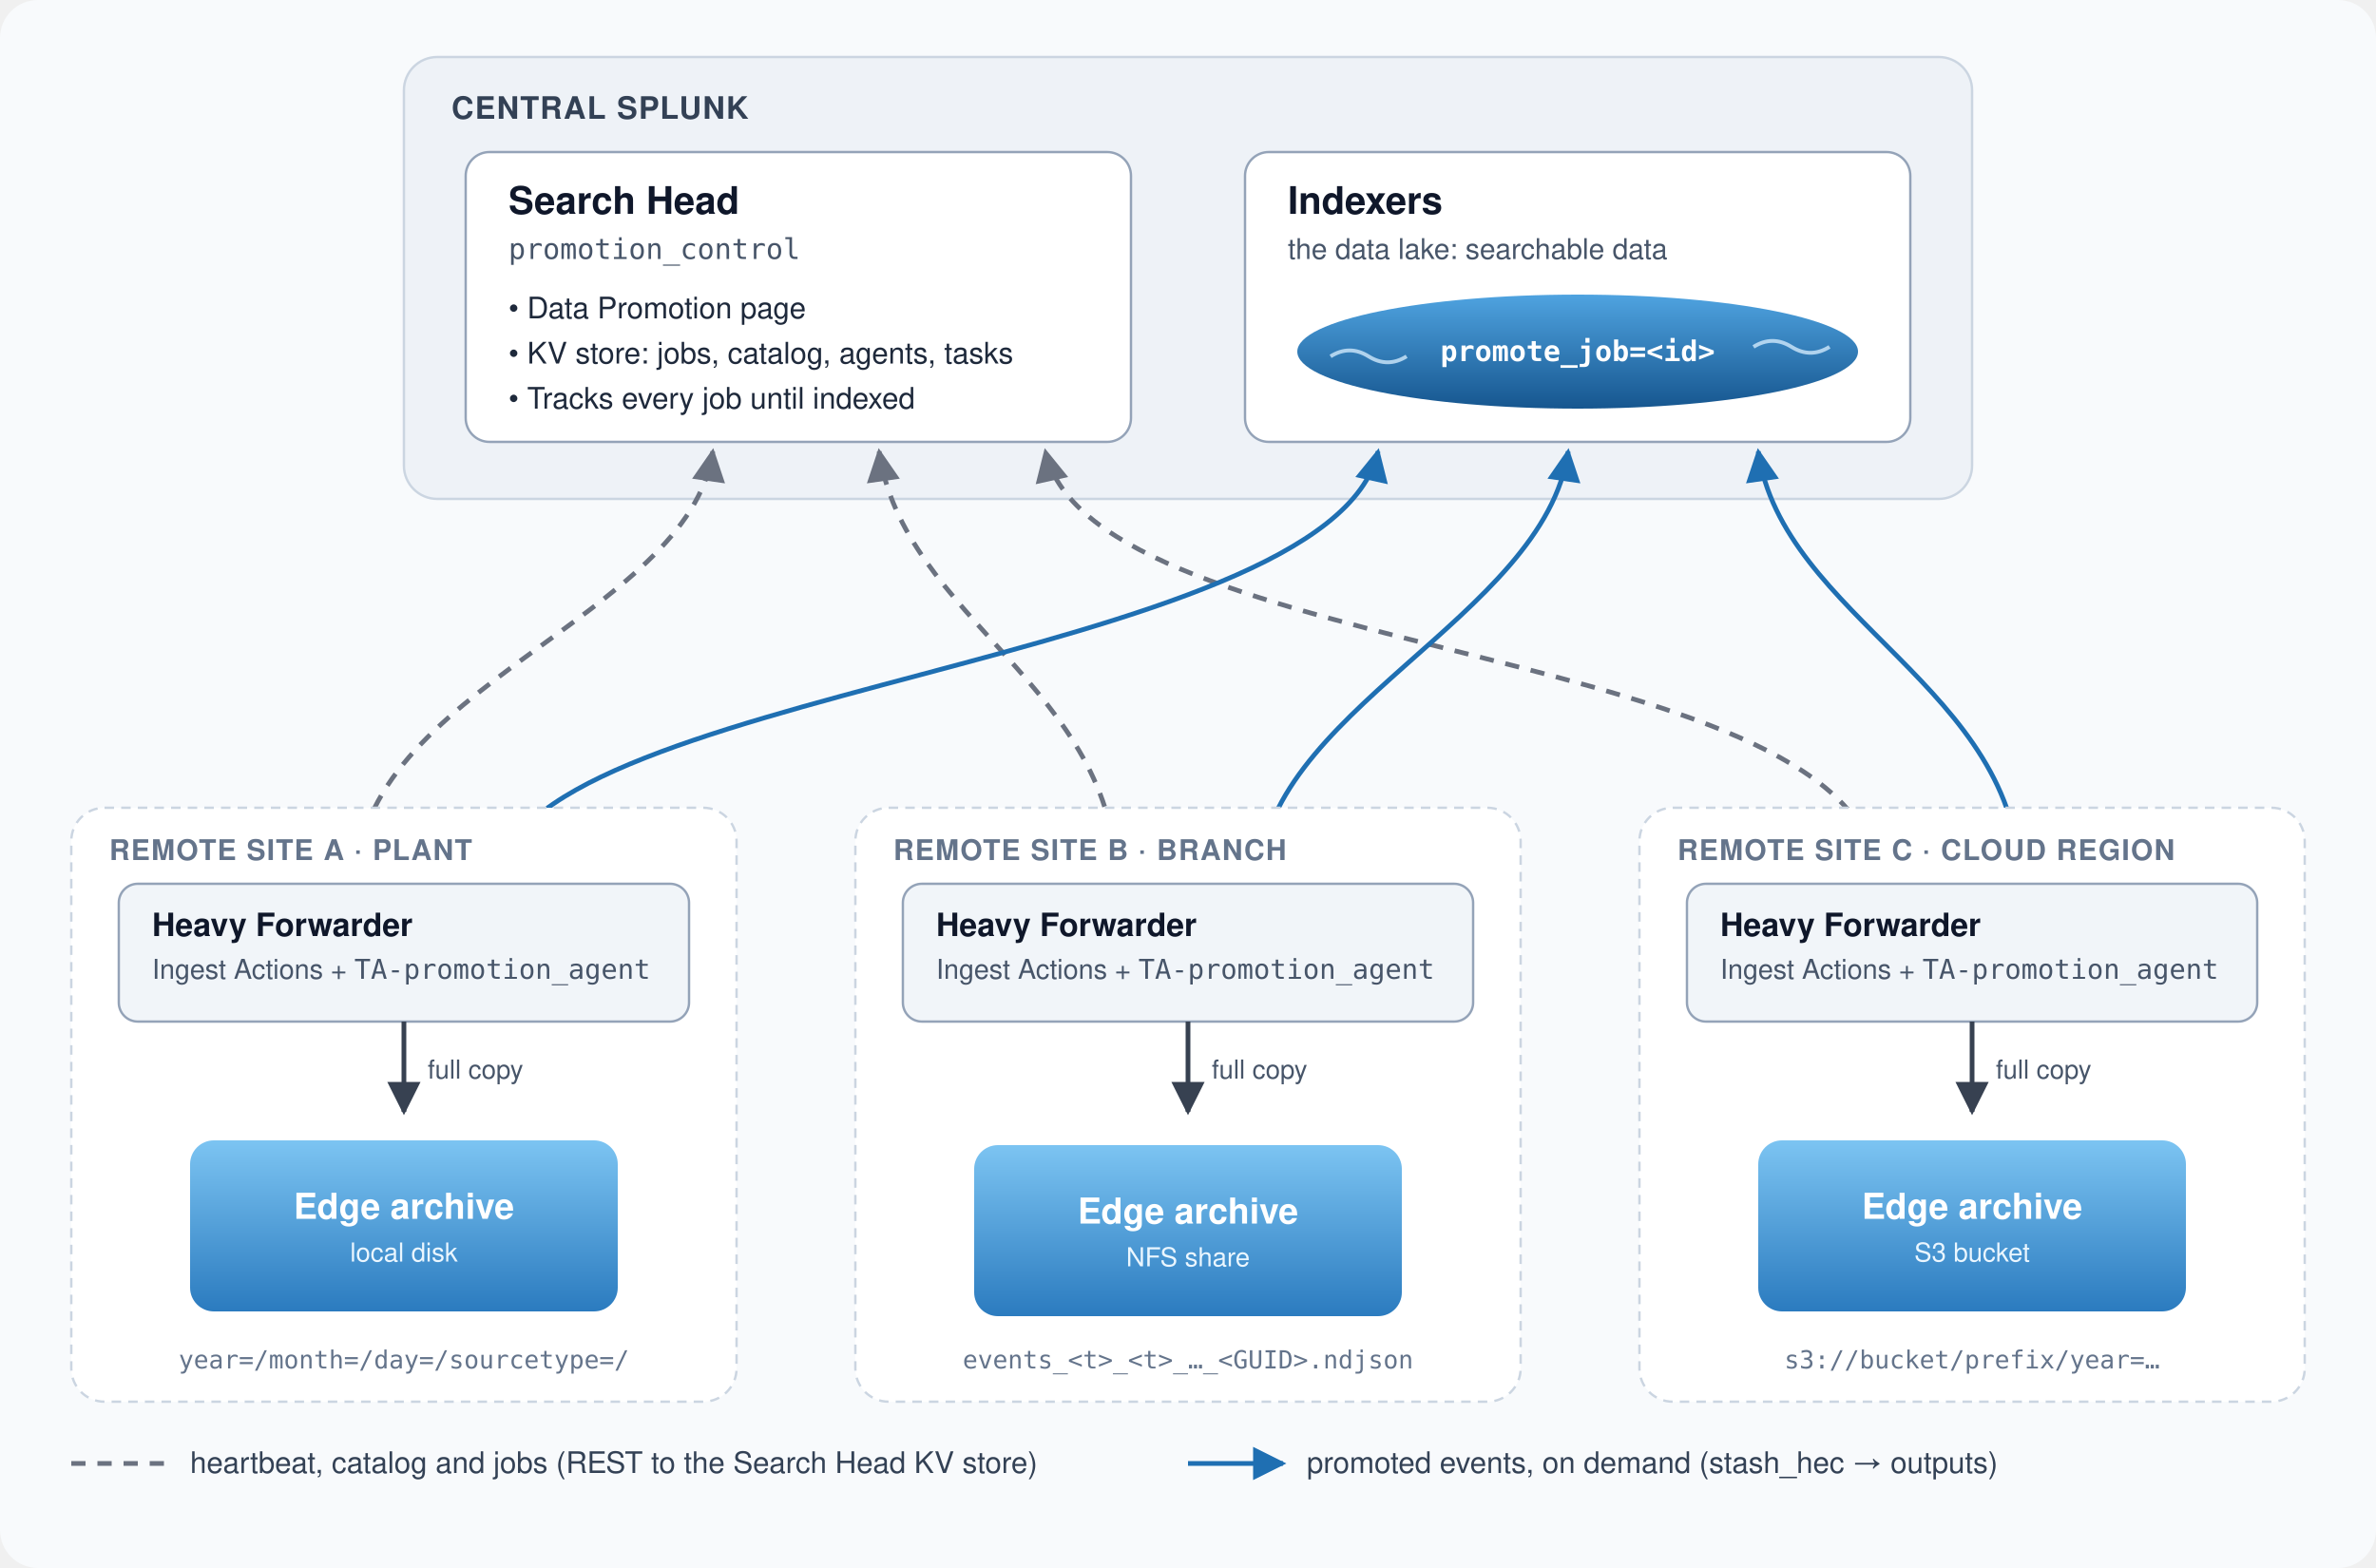
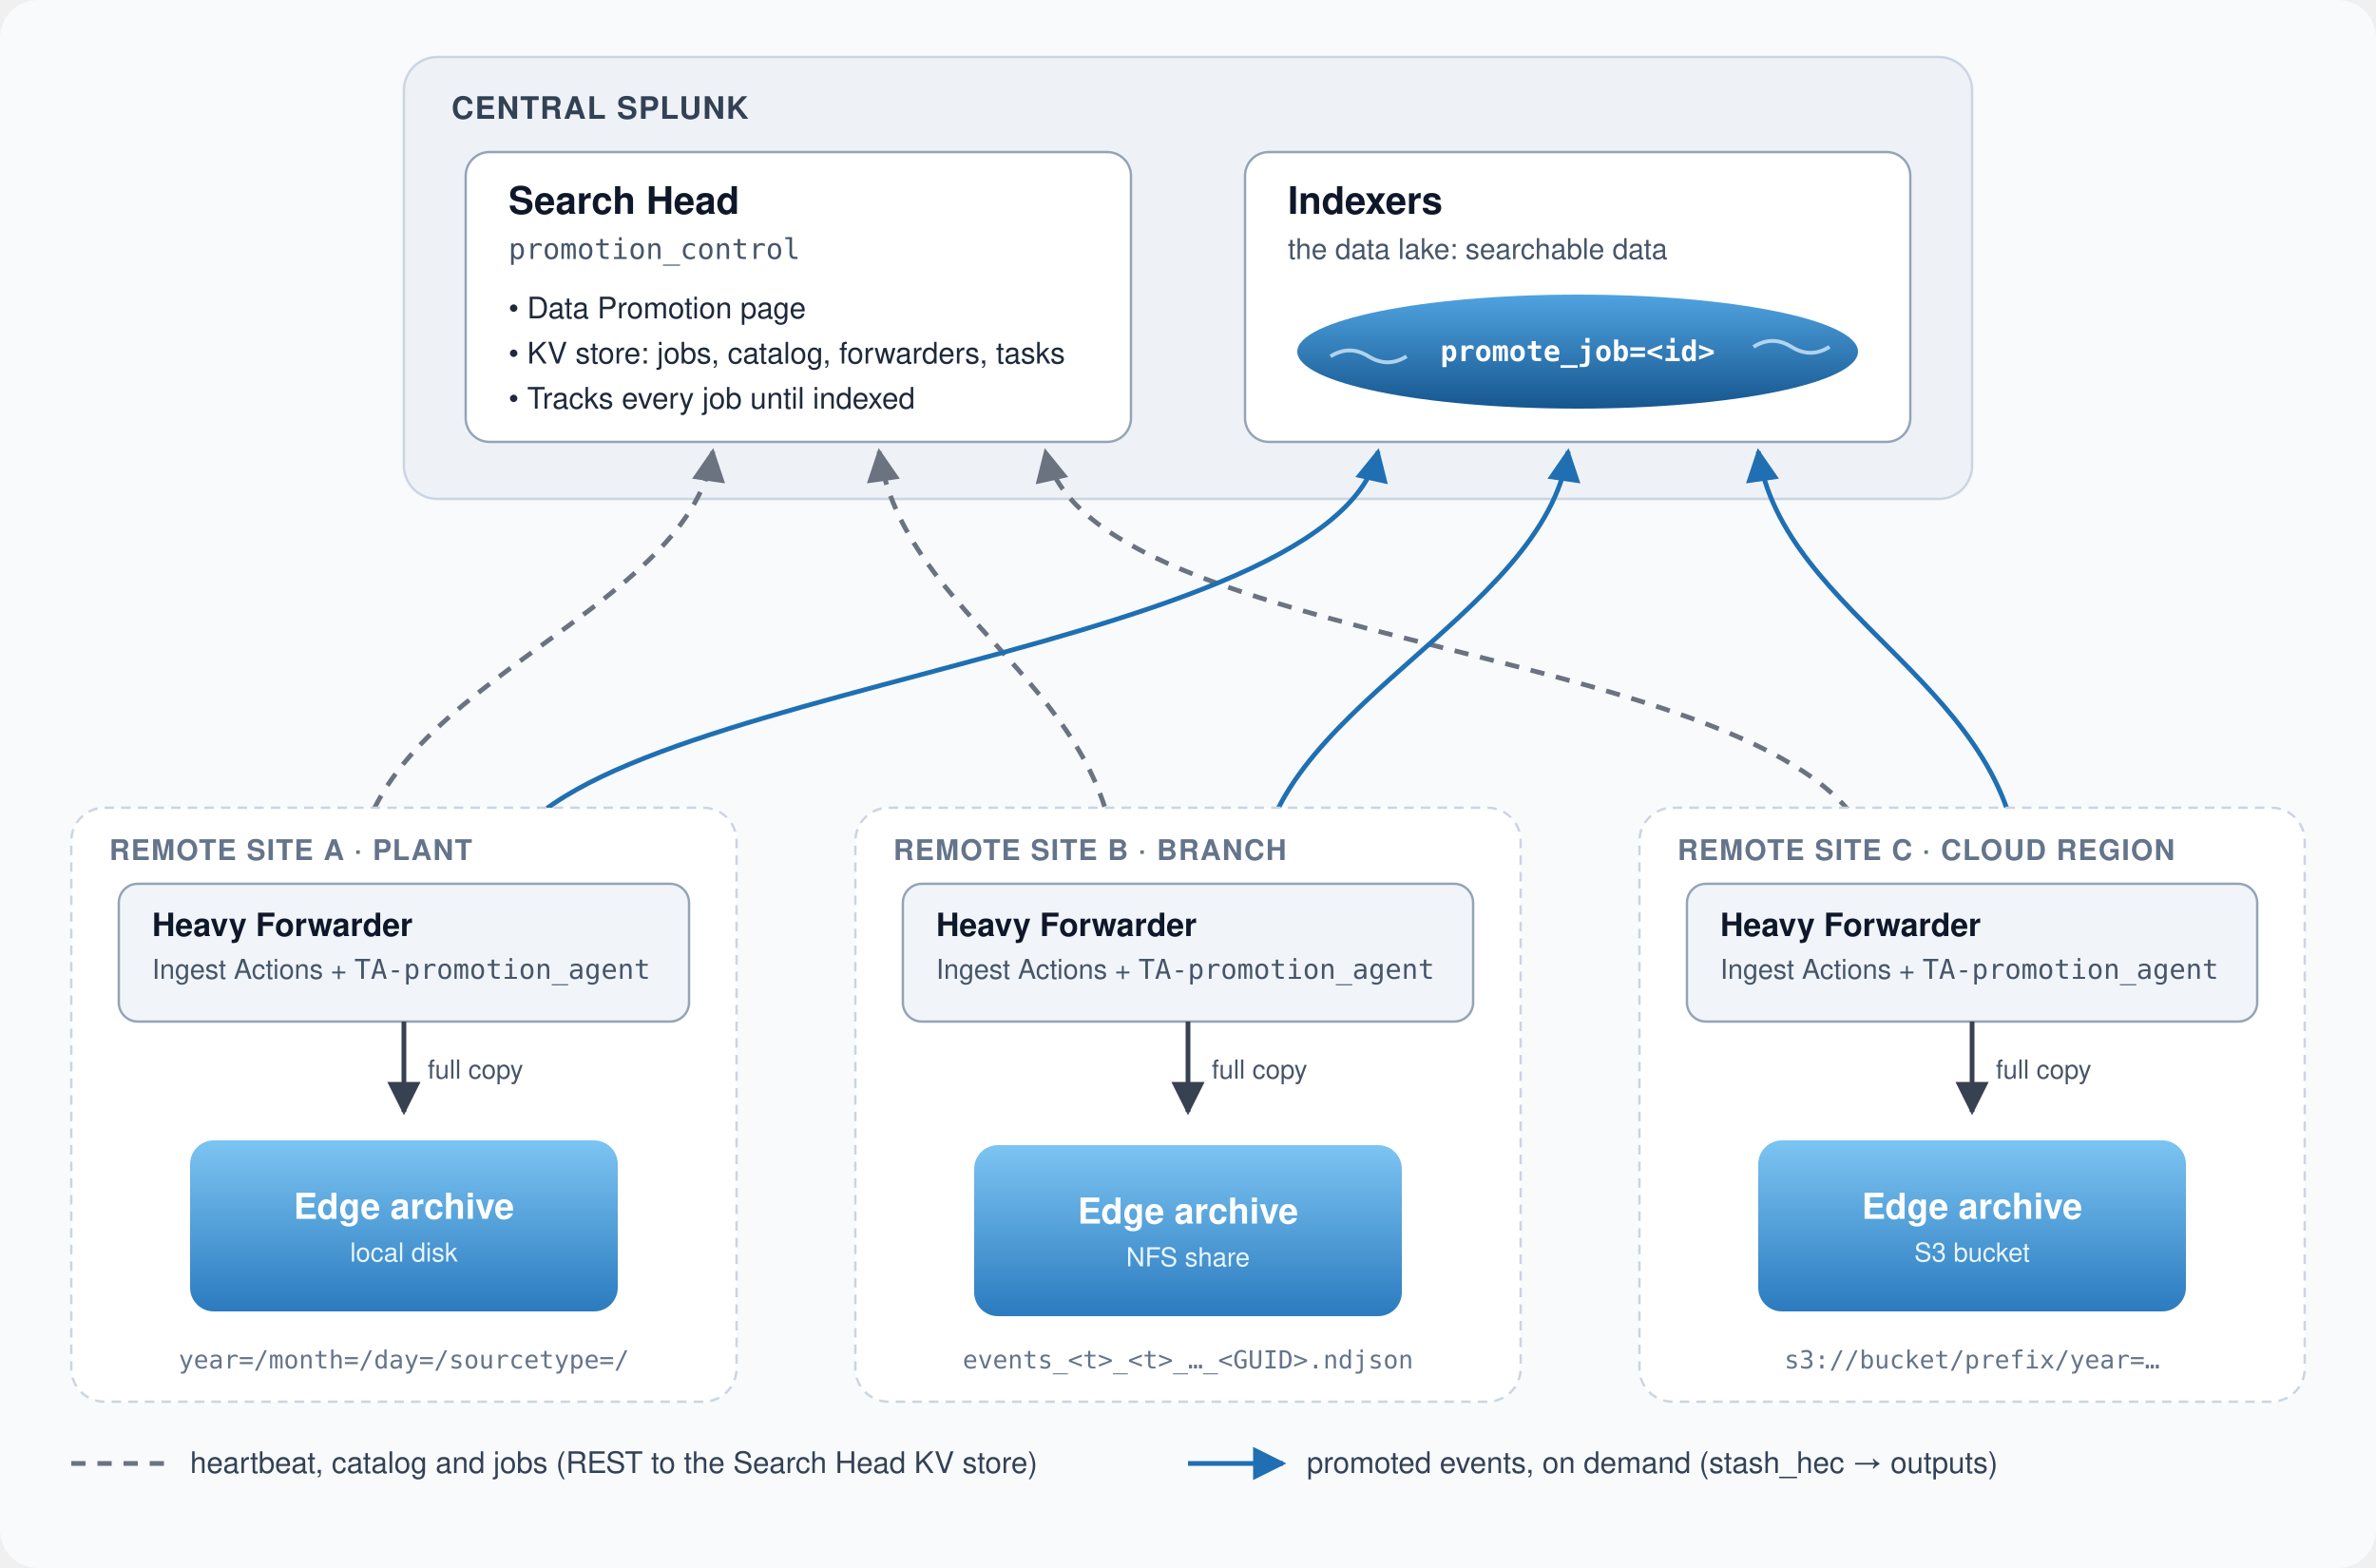
<svg xmlns="http://www.w3.org/2000/svg" width="1000" height="660" viewBox="0 0 1000 660" font-family="-apple-system, BlinkMacSystemFont, 'Segoe UI', Helvetica, Arial, sans-serif" role="img" aria-labelledby="t d">
  <defs>
    <linearGradient id="water" x1="0" y1="0" x2="0" y2="1">
      <stop offset="0" stop-color="#7cc4f2" />
      <stop offset="1" stop-color="#2b7bbf" />
    </linearGradient>
    <linearGradient id="lake" x1="0" y1="0" x2="0" y2="1">
      <stop offset="0" stop-color="#4fa3e0" />
      <stop offset="1" stop-color="#16568f" />
    </linearGradient>
    <marker id="arrData" viewBox="0 0 10 10" refX="9" refY="5" markerWidth="7" markerHeight="7" orient="auto-start-reverse">
      <path d="M0,0 L10,5 L0,10 z" fill="#1f6fb2" />
    </marker>
    <marker id="arrCtl" viewBox="0 0 10 10" refX="9" refY="5" markerWidth="7" markerHeight="7" orient="auto-start-reverse">
      <path d="M0,0 L10,5 L0,10 z" fill="#6b7280" />
    </marker>
    <marker id="arrDown" viewBox="0 0 10 10" refX="9" refY="5" markerWidth="7" markerHeight="7" orient="auto">
      <path d="M0,0 L10,5 L0,10 z" fill="#374151" />
    </marker>
  </defs>
  <rect x="0" y="0" width="1000" height="660" rx="16" fill="#f8fafc" />
  <rect x="170" y="24" width="660" height="186" rx="14" fill="#eef2f7" stroke="#cbd5e1" />
  <text x="190" y="50" font-size="13" font-weight="700" fill="#334155" letter-spacing="0.5">CENTRAL SPLUNK</text>
  <rect x="196" y="64" width="280" height="122" rx="10" fill="#ffffff" stroke="#94a3b8" />
  <text x="214" y="90" font-size="16" font-weight="700" fill="#0f172a">Search Head</text>
  <text x="214" y="109" font-size="12" fill="#475569" font-family="ui-monospace, SFMono-Regular, Menlo, monospace">promotion_control</text>
  <text x="214" y="134" font-size="12.5" fill="#1e293b">• Data Promotion page</text>
-   <text x="214" y="153" font-size="12.5" fill="#1e293b">• KV store: jobs, catalog, agents, tasks</text>
+   <text x="214" y="153" font-size="12.5" fill="#1e293b">• KV store: jobs, catalog, forwarders, tasks</text>
  <text x="214" y="172" font-size="12.5" fill="#1e293b">• Tracks every job until indexed</text>
  <rect x="524" y="64" width="280" height="122" rx="10" fill="#ffffff" stroke="#94a3b8" />
  <text x="542" y="90" font-size="16" font-weight="700" fill="#0f172a">Indexers</text>
  <text x="542" y="109" font-size="12" fill="#475569">the data lake: searchable data</text>
  <ellipse cx="664" cy="148" rx="118" ry="24" fill="url(#lake)" />
  <path d="M560,150 q8,-5 16,0 t16,0" fill="none" stroke="#cfe8fb" stroke-width="1.6" opacity="0.8" />
  <path d="M738,146 q8,-5 16,0 t16,0" fill="none" stroke="#cfe8fb" stroke-width="1.6" opacity="0.8" />
  <text x="664" y="152" font-size="12" font-weight="600" fill="#ffffff" text-anchor="middle" font-family="ui-monospace, SFMono-Regular, Menlo, monospace">promote_job=&lt;id&gt;</text>
  <g fill="none" stroke-width="2">
    <path d="M150,372 C150,290 290,260 300,190" stroke="#6b7280" stroke-dasharray="6 5" marker-start="url(#arrCtl)" marker-end="url(#arrCtl)" />
    <path d="M470,372 C470,290 380,260 370,190" stroke="#6b7280" stroke-dasharray="6 5" marker-start="url(#arrCtl)" marker-end="url(#arrCtl)" />
    <path d="M790,372 C790,270 460,280 440,190" stroke="#6b7280" stroke-dasharray="6 5" marker-start="url(#arrCtl)" marker-end="url(#arrCtl)" />
    <path d="M210,372 C210,290 560,280 580,190" stroke="#1f6fb2" marker-end="url(#arrData)" />
    <path d="M530,372 C530,300 650,260 660,190" stroke="#1f6fb2" marker-end="url(#arrData)" />
    <path d="M850,372 C850,290 750,260 740,190" stroke="#1f6fb2" marker-end="url(#arrData)" />
  </g>
  <g transform="translate(30,340)">
    <rect x="0" y="0" width="280" height="250" rx="14" fill="#ffffff" stroke="#cbd5e1" stroke-dasharray="4 3" />
    <text x="16" y="22" font-size="12" font-weight="700" fill="#64748b" letter-spacing="0.5">REMOTE SITE A · PLANT</text>
    <rect x="20" y="32" width="240" height="58" rx="8" fill="#f1f5f9" stroke="#94a3b8" />
    <text x="34" y="54" font-size="13.5" font-weight="700" fill="#0f172a">Heavy Forwarder</text>
    <text x="34" y="72" font-size="11.5" fill="#475569">Ingest Actions + <tspan font-family="ui-monospace, SFMono-Regular, Menlo, monospace">TA-promotion_agent</tspan>
    </text>
    <line x1="140" y1="90" x2="140" y2="128" stroke="#374151" stroke-width="2" marker-end="url(#arrDown)" />
    <text x="150" y="114" font-size="11" fill="#475569">full copy</text>
    <rect x="50" y="140" width="180" height="72" rx="10" fill="url(#water)" />
    <text x="140" y="173" font-size="15" font-weight="700" fill="#ffffff" text-anchor="middle">Edge archive</text>
    <text x="140" y="191" font-size="11" fill="#eaf6ff" text-anchor="middle">local disk</text>
    <text x="140" y="236" font-size="10.5" fill="#64748b" text-anchor="middle" font-family="ui-monospace, SFMono-Regular, Menlo, monospace">year=/month=/day=/sourcetype=/</text>
  </g>
  <g transform="translate(360,340)">
    <rect x="0" y="0" width="280" height="250" rx="14" fill="#ffffff" stroke="#cbd5e1" stroke-dasharray="4 3" />
    <text x="16" y="22" font-size="12" font-weight="700" fill="#64748b" letter-spacing="0.5">REMOTE SITE B · BRANCH</text>
    <rect x="20" y="32" width="240" height="58" rx="8" fill="#f1f5f9" stroke="#94a3b8" />
    <text x="34" y="54" font-size="13.5" font-weight="700" fill="#0f172a">Heavy Forwarder</text>
    <text x="34" y="72" font-size="11.5" fill="#475569">Ingest Actions + <tspan font-family="ui-monospace, SFMono-Regular, Menlo, monospace">TA-promotion_agent</tspan>
    </text>
    <line x1="140" y1="90" x2="140" y2="128" stroke="#374151" stroke-width="2" marker-end="url(#arrDown)" />
    <text x="150" y="114" font-size="11" fill="#475569">full copy</text>
    <rect x="50" y="142" width="180" height="72" rx="10" fill="url(#water)" />
    <text x="140" y="175" font-size="15" font-weight="700" fill="#ffffff" text-anchor="middle">Edge archive</text>
    <text x="140" y="193" font-size="11" fill="#eaf6ff" text-anchor="middle">NFS share</text>
    <text x="140" y="236" font-size="10.5" fill="#64748b" text-anchor="middle" font-family="ui-monospace, SFMono-Regular, Menlo, monospace">events_&lt;t&gt;_&lt;t&gt;_…_&lt;GUID&gt;.ndjson</text>
  </g>
  <g transform="translate(690,340)">
    <rect x="0" y="0" width="280" height="250" rx="14" fill="#ffffff" stroke="#cbd5e1" stroke-dasharray="4 3" />
    <text x="16" y="22" font-size="12" font-weight="700" fill="#64748b" letter-spacing="0.5">REMOTE SITE C · CLOUD REGION</text>
    <rect x="20" y="32" width="240" height="58" rx="8" fill="#f1f5f9" stroke="#94a3b8" />
    <text x="34" y="54" font-size="13.5" font-weight="700" fill="#0f172a">Heavy Forwarder</text>
    <text x="34" y="72" font-size="11.5" fill="#475569">Ingest Actions + <tspan font-family="ui-monospace, SFMono-Regular, Menlo, monospace">TA-promotion_agent</tspan>
    </text>
    <line x1="140" y1="90" x2="140" y2="128" stroke="#374151" stroke-width="2" marker-end="url(#arrDown)" />
    <text x="150" y="114" font-size="11" fill="#475569">full copy</text>
    <rect x="50" y="140" width="180" height="72" rx="10" fill="url(#water)" />
    <text x="140" y="173" font-size="15" font-weight="700" fill="#ffffff" text-anchor="middle">Edge archive</text>
    <text x="140" y="191" font-size="11" fill="#eaf6ff" text-anchor="middle">S3 bucket</text>
    <text x="140" y="236" font-size="10.5" fill="#64748b" text-anchor="middle" font-family="ui-monospace, SFMono-Regular, Menlo, monospace">s3://bucket/prefix/year=…</text>
  </g>
  <g transform="translate(30,616)" font-size="12.5" fill="#334155">
    <line x1="0" y1="0" x2="40" y2="0" stroke="#6b7280" stroke-width="2" stroke-dasharray="6 5" />
    <text x="50" y="4">heartbeat, catalog and jobs (REST to the Search Head KV store)</text>
    <line x1="470" y1="0" x2="510" y2="0" stroke="#1f6fb2" stroke-width="2" marker-end="url(#arrData)" />
    <text x="520" y="4">promoted events, on demand (stash_hec → outputs)</text>
  </g>
</svg>
